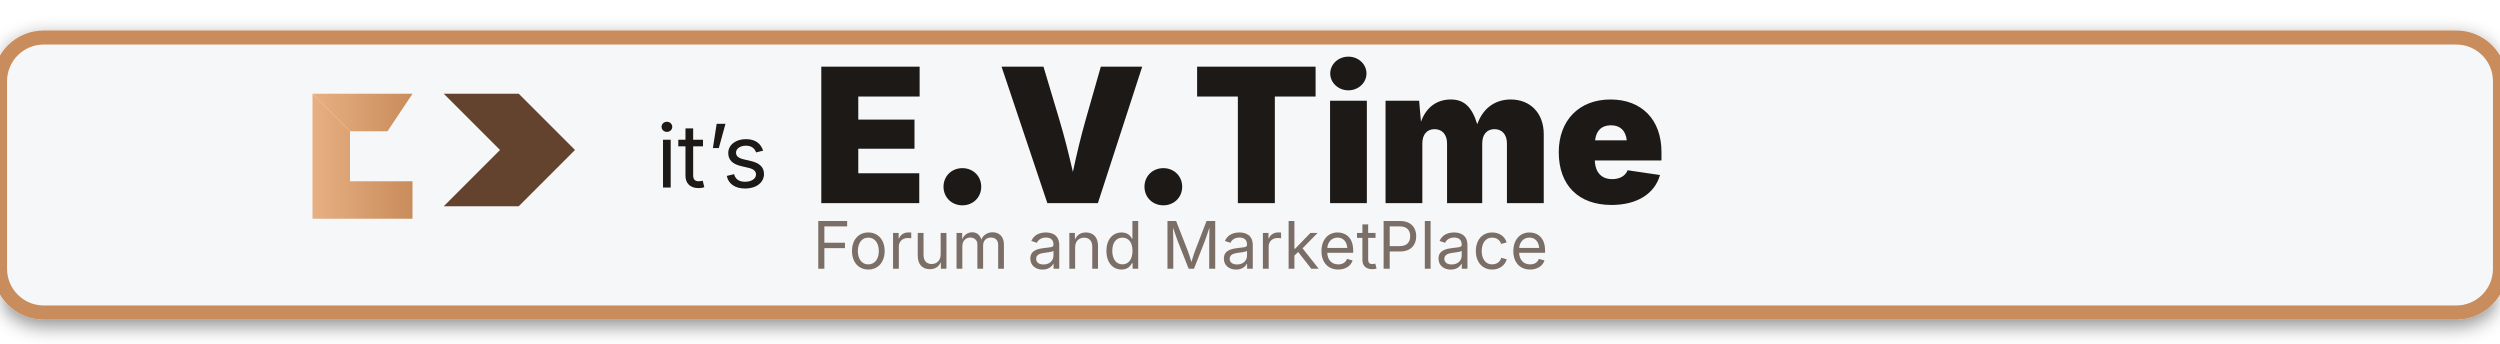
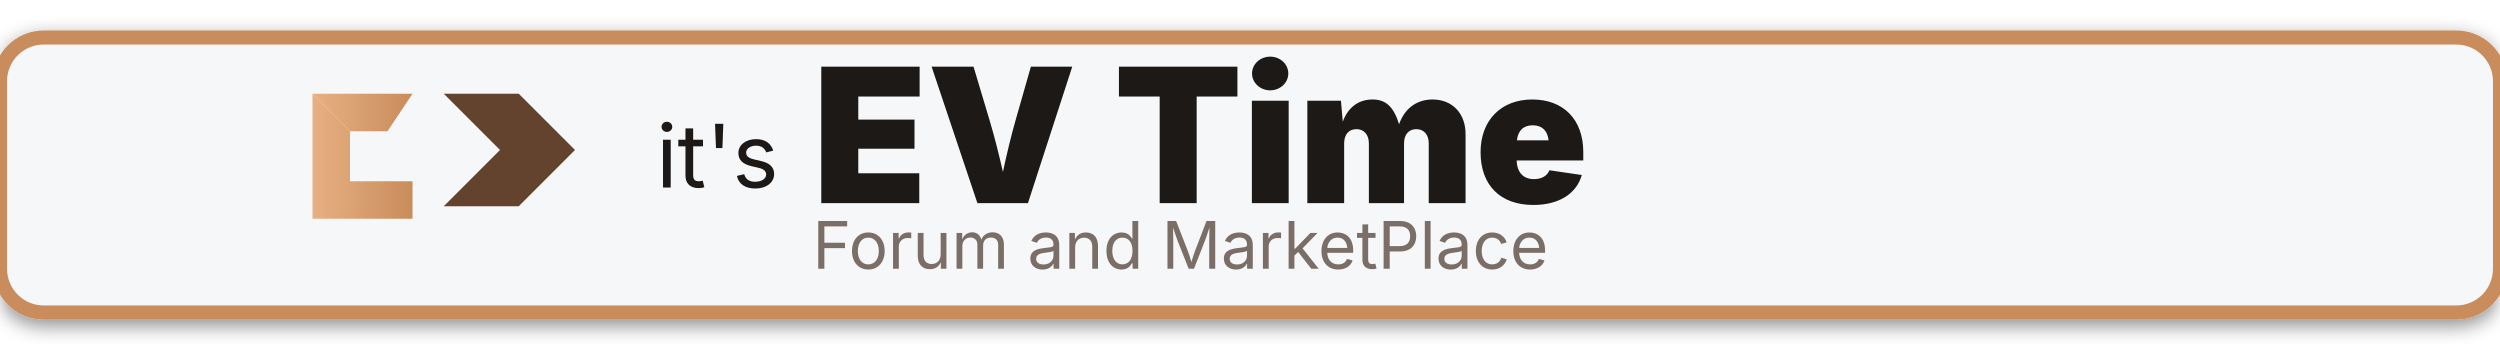
<svg xmlns="http://www.w3.org/2000/svg" viewBox="0 0 1600 220" width="1600" height="220">
  <defs>
    <style>.txt{font-family:Inter,system-ui,-apple-system,"Segoe UI",Roboto,Helvetica,Arial,sans-serif}</style>
    <filter id="shadow" x="-50%" y="-50%" width="200%" height="200%">
      <feDropShadow dx="0" dy="4" stdDeviation="6" flood-color="#000" flood-opacity=".45" />
    </filter>
    <linearGradient id="copper" x1="0" y1="0" x2="1" y2="0">
      <stop offset="0" stop-color="#e7b083" />
      <stop offset="1" stop-color="#c98c5b" />
    </linearGradient>
  </defs>
  <rect x="0" y="24" width="1600" height="176" rx="28" fill="#F6F7F8" stroke="#c98c5b" stroke-width="9" filter="url(#shadow)" />
  <g transform="translate(200,60)">
    <path d="M0,0 L64,0 L48,24 L24,24 L0,0 Z" fill="url(#copper)" />
    <path d="M0,0 L0,80 L64,80 L64,56 L24,56 L24,24" fill="url(#copper)" />
    <path d="M84,0 L132,0 L168,36 L132,72 L84,72 L120,36 Z" fill="#5c3a24" opacity=".95" />
  </g>
-   <text class="txt" x="420" y="120" font-size="56" fill="#1c1917">it’s</text>
-   <text class="txt" x="520" y="130" font-size="120" font-weight="900" fill="#1c1917" textLength="740" lengthAdjust="spacing">E.V.Time</text>
-   <text class="txt" x="520" y="172" font-size="42" fill="#7a6e67" textLength="740" lengthAdjust="spacing">Forum and MarketPlace</text>
+   <text class="txt" x="420" y="120" font-size="56" fill="#1c1917">it's</text>
+   <text class="txt" x="520" y="130" font-size="120" font-weight="900" fill="#1c1917">EV Time</text>
+   <text class="txt" x="520" y="172" font-size="42" fill="#7a6e67">Forum and MarketPlace</text>
</svg>
